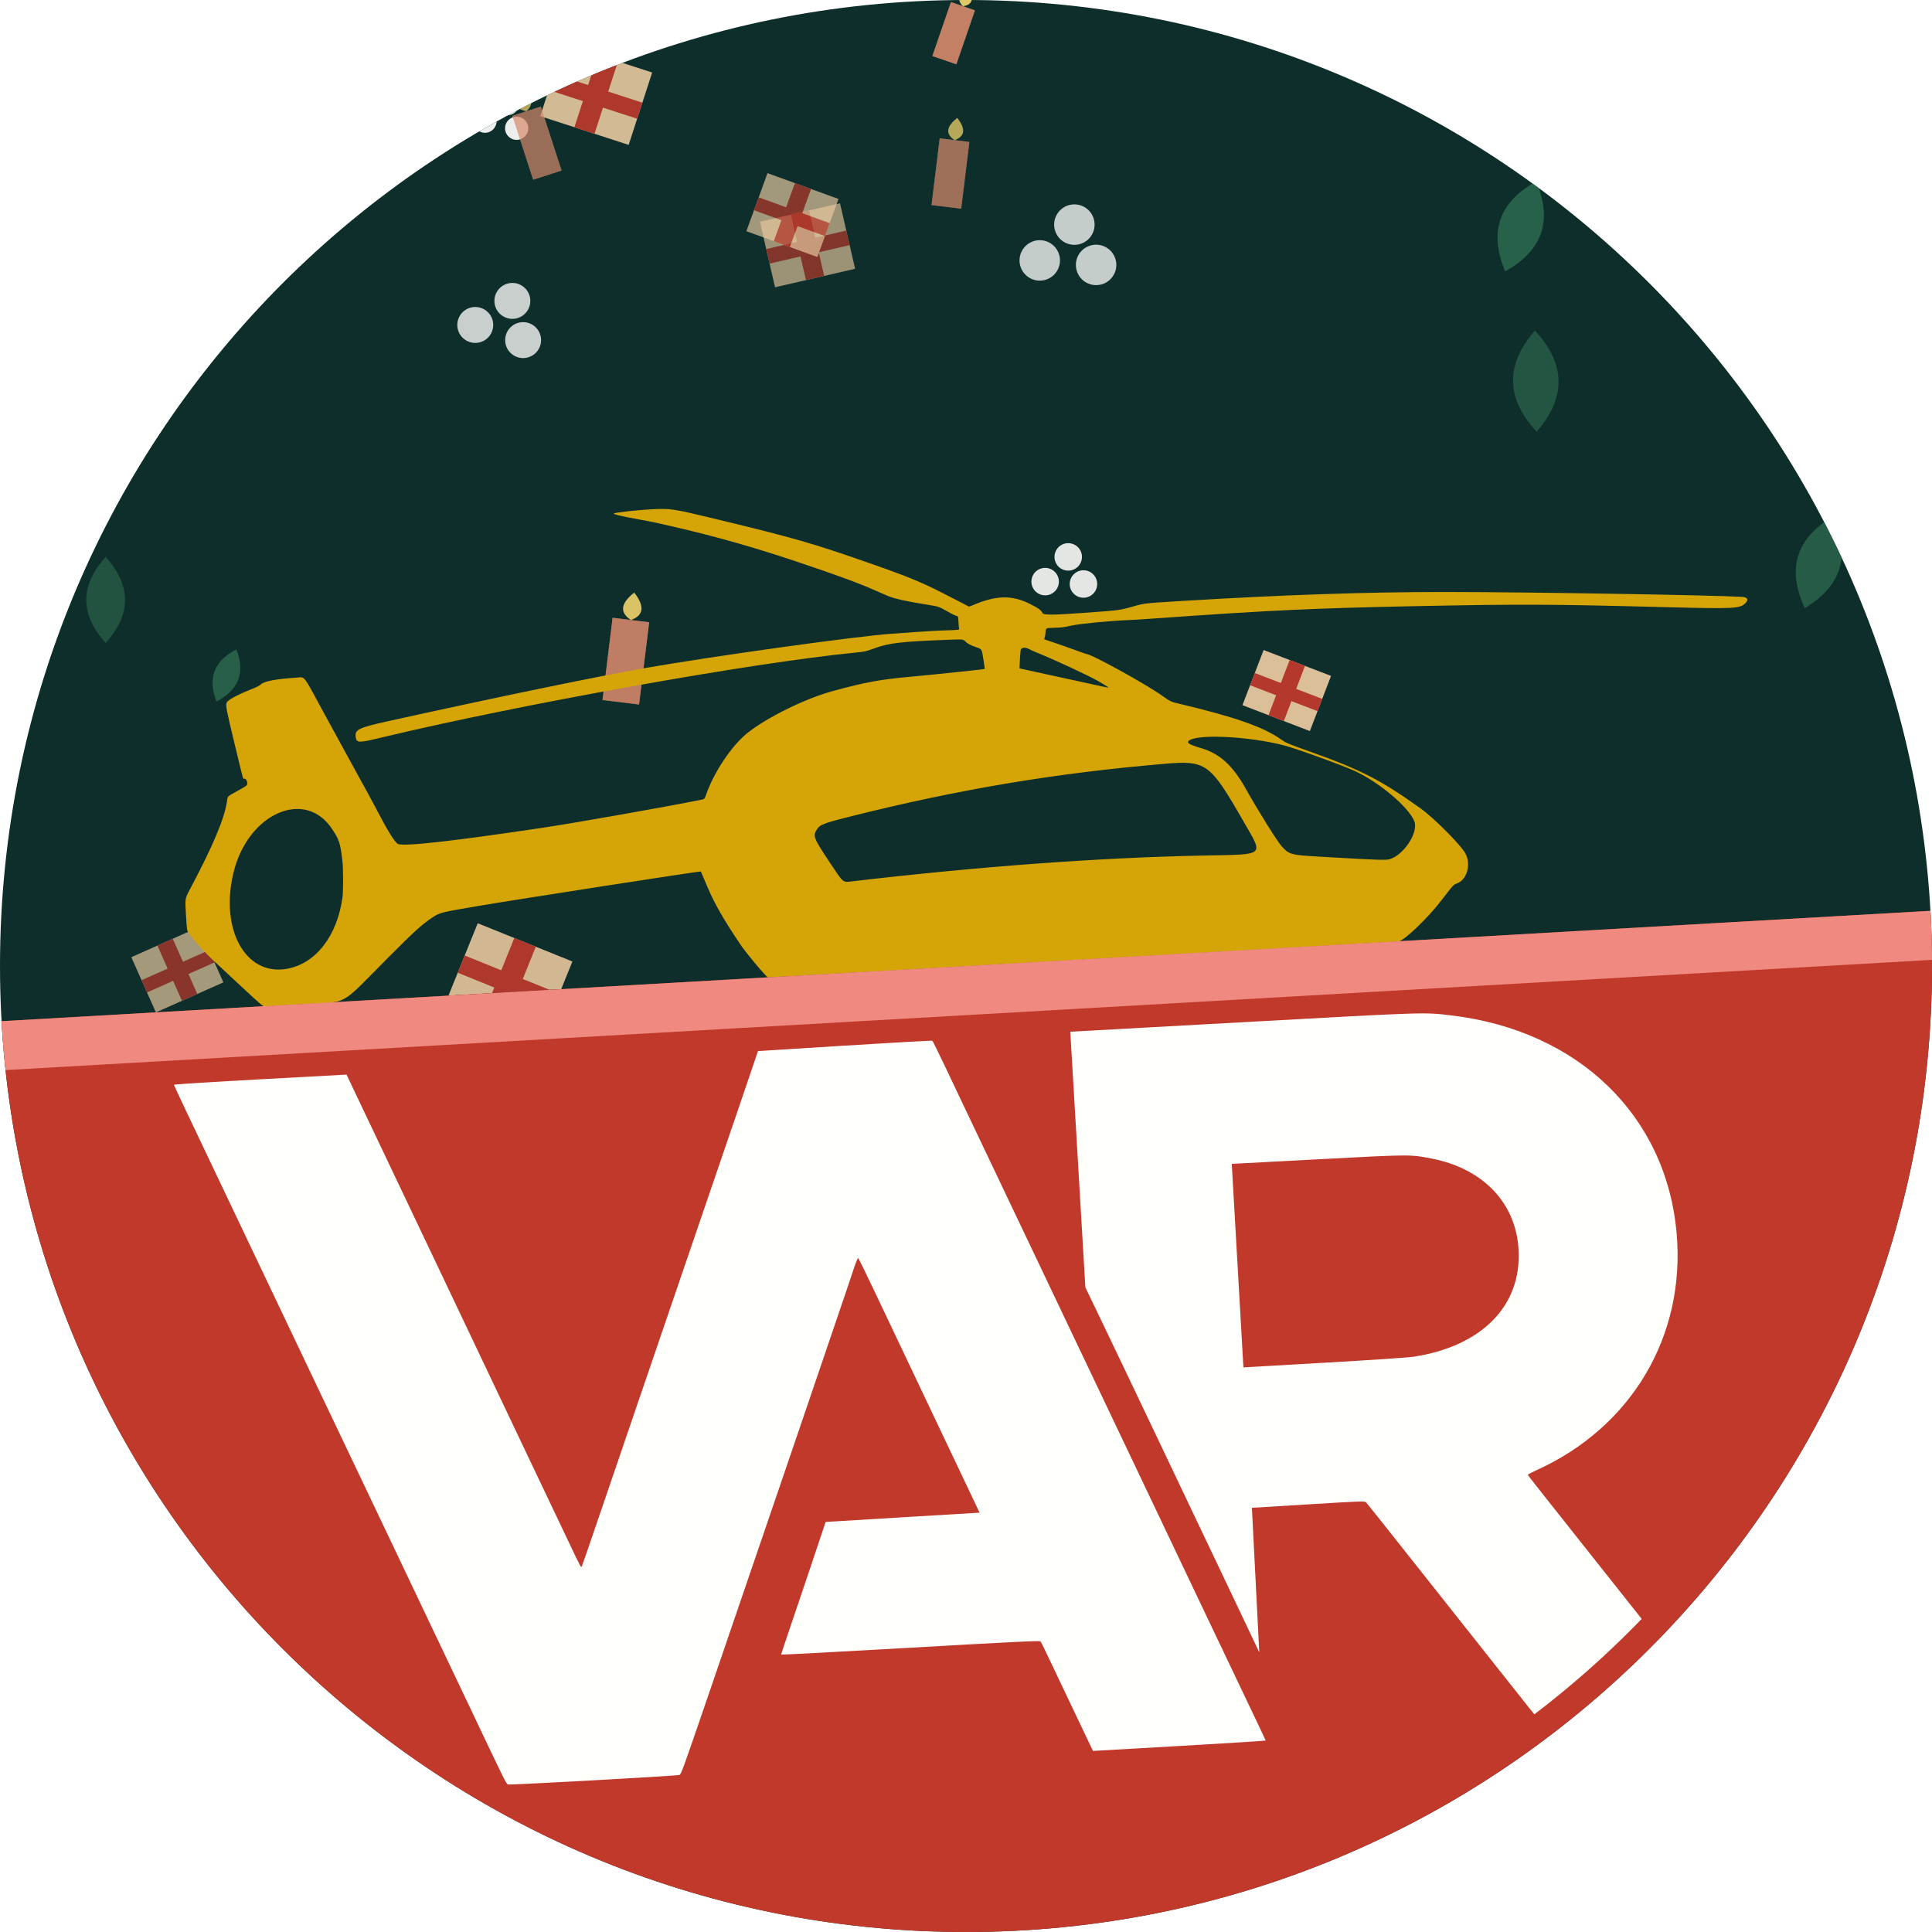
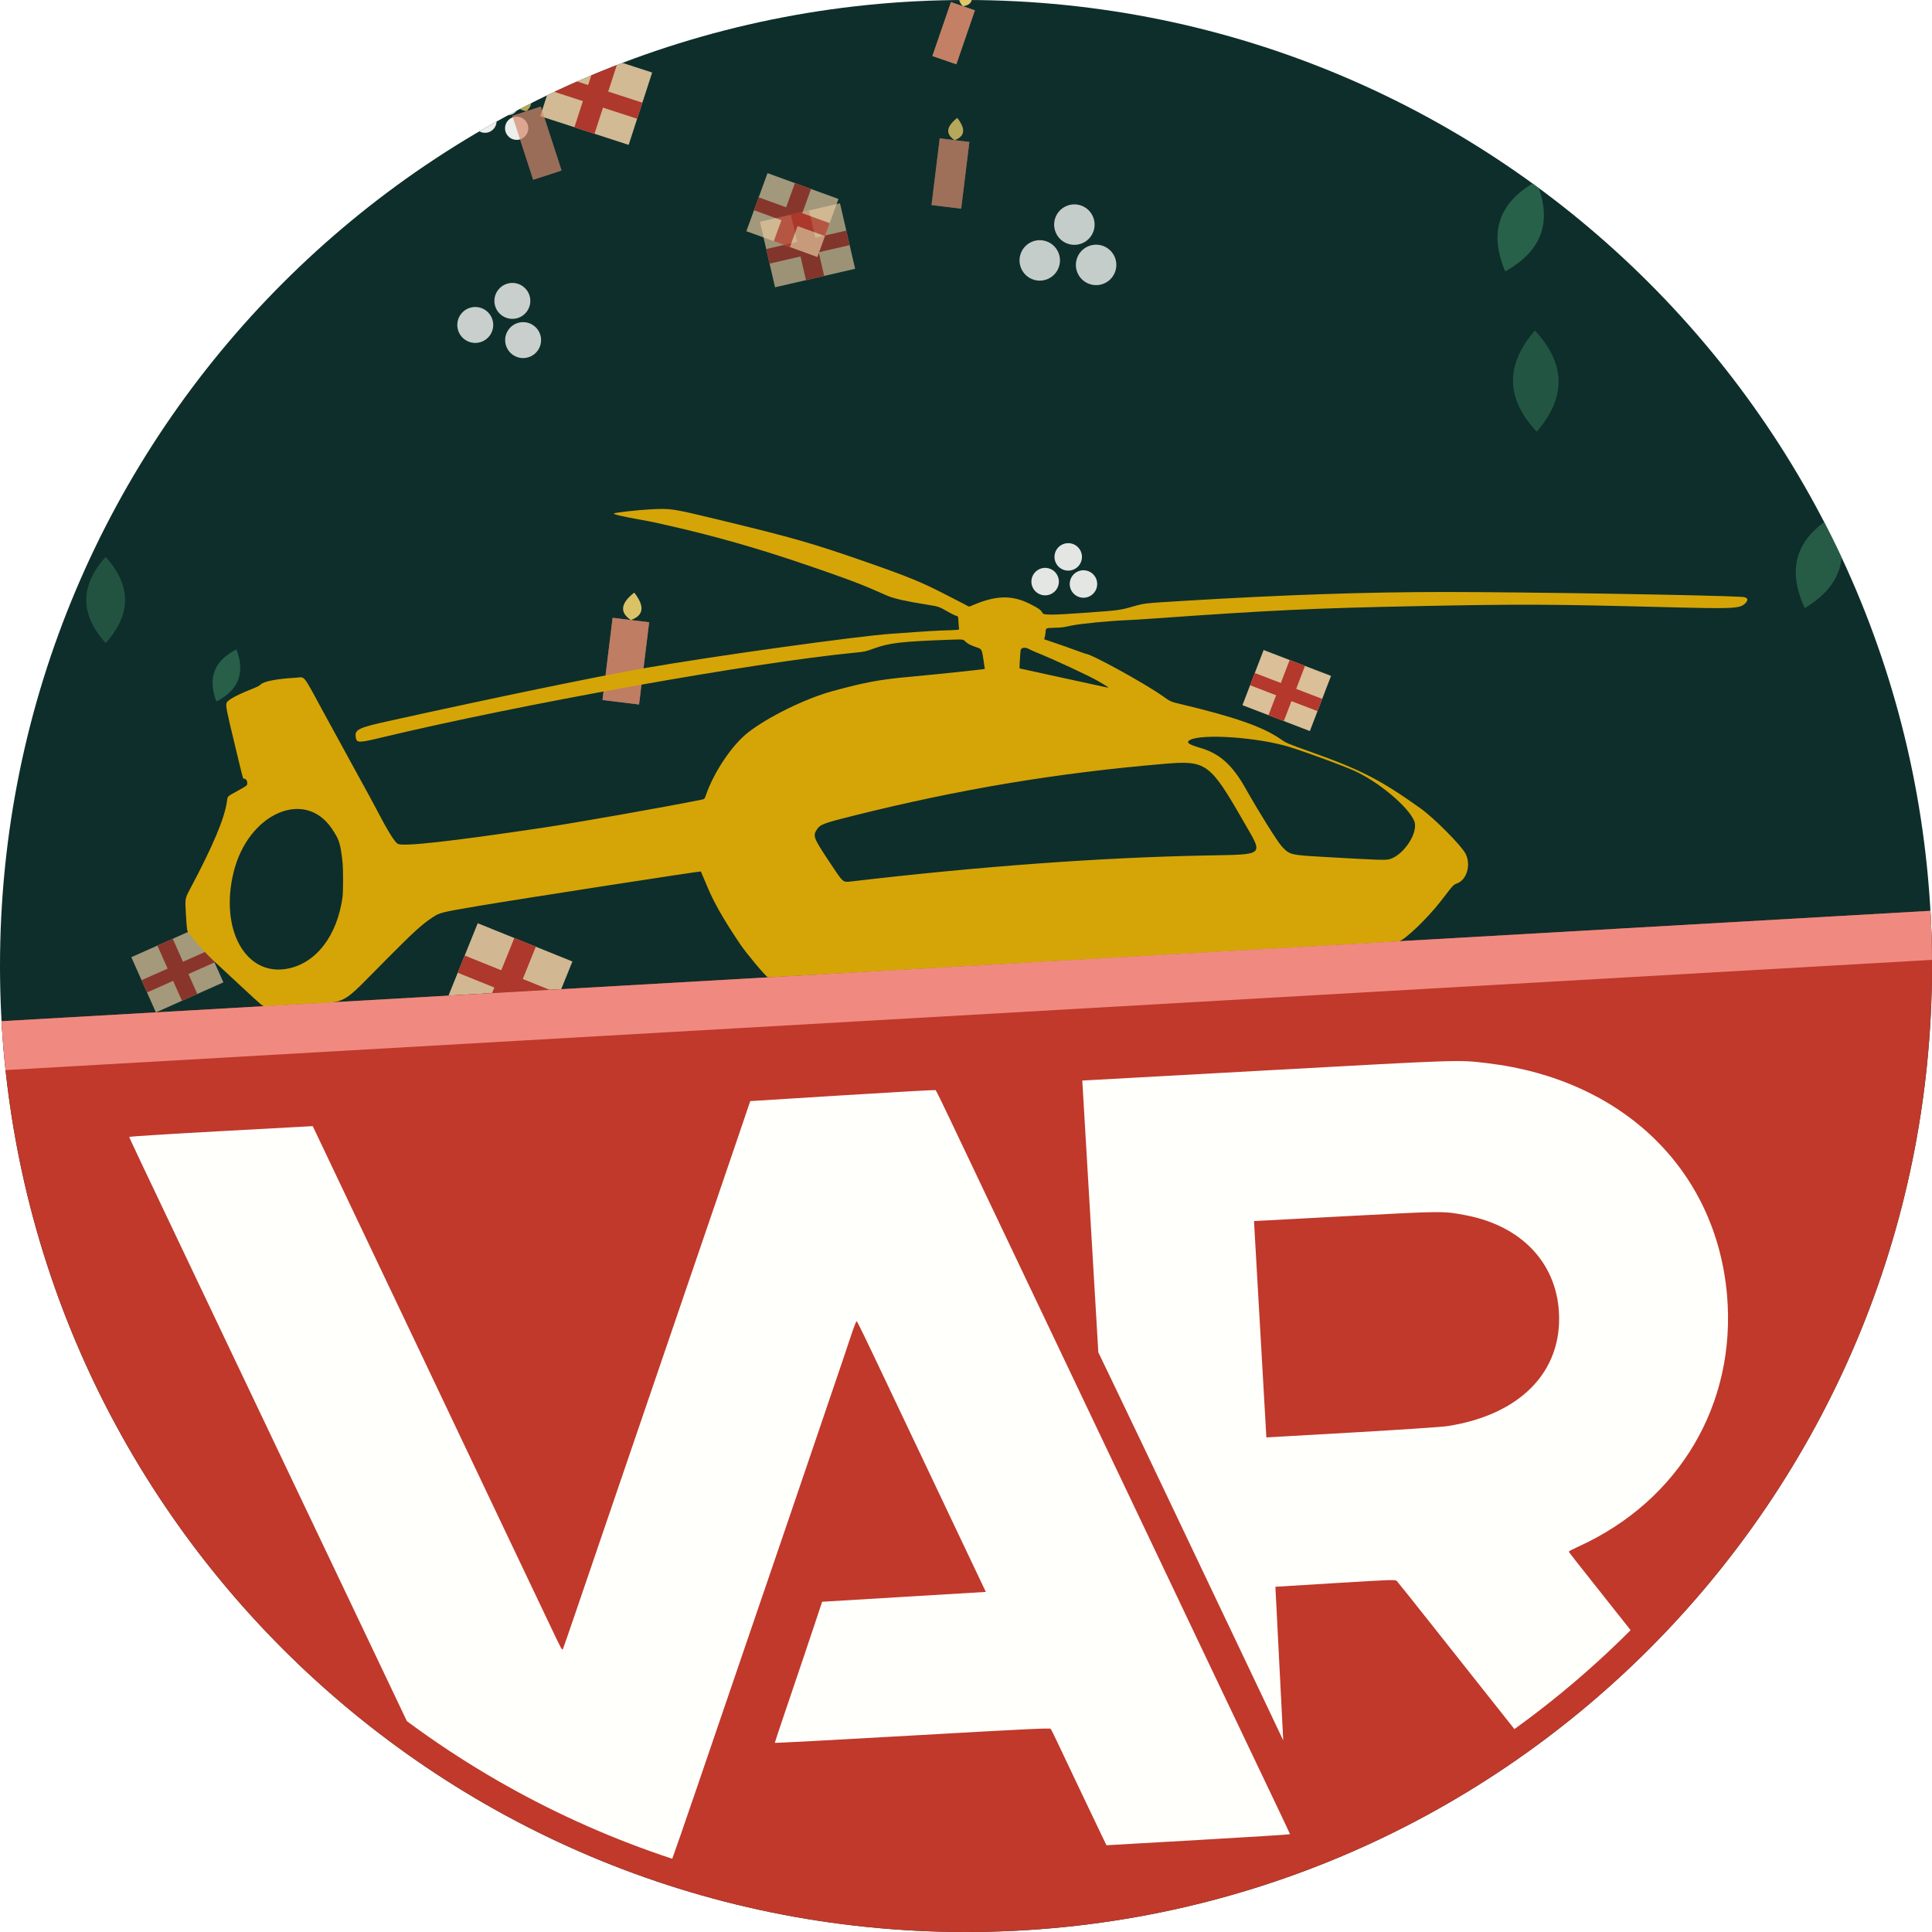
<svg xmlns="http://www.w3.org/2000/svg" viewBox="0 0 512 512" width="512" height="512">
  <defs>
    <clipPath id="e16">
      <circle cx="256" cy="256" r="256" />
    </clipPath>
  </defs>
  <g clip-path="url(#e16)">
    <circle cx="256" cy="256" r="256" fill="#0E2E2B" />
    <defs>
      <clipPath id="o17">
        <rect x="-512" y="-512" width="1536" height="768" transform="rotate(-3.275 256 256)" />
      </clipPath>
    </defs>
    <g clip-path="url(#o17)">
      <g transform="translate(110,11) scale(0.96) rotate(-17)" opacity="0.58">
        <path d="M0,-10 q9,10 0,20 q-9,-10 0,-20" fill="#2E6B4F" />
      </g>
      <g transform="translate(283,66) scale(1.34) rotate(-22)" opacity="0.76">
        <circle cx="-6" cy="0" r="4" fill="#FFFFFC" />
        <circle cx="3" cy="-4" r="4" fill="#FFFFFC" />
        <circle cx="4" cy="5" r="4" fill="#FFFFFC" />
      </g>
      <g transform="translate(133,31) scale(0.77) rotate(-14)" opacity="0.92">
        <circle cx="-6" cy="0" r="4" fill="#FFFFFC" />
        <circle cx="3" cy="-4" r="4" fill="#FFFFFC" />
        <circle cx="4" cy="5" r="4" fill="#FFFFFC" />
      </g>
      <g transform="translate(422,37) scale(0.90) rotate(6)" opacity="0.84">
        <circle cx="-6" cy="0" r="4" fill="#FFFFFC" />
        <circle cx="3" cy="-4" r="4" fill="#FFFFFC" />
        <circle cx="4" cy="5" r="4" fill="#FFFFFC" />
      </g>
      <g transform="translate(28,159) scale(1.14) rotate(0)" opacity="0.62">
        <path d="M0,-10 q9,10 0,20 q-9,-10 0,-20" fill="#2E6B4F" />
      </g>
      <g transform="translate(135,260) scale(1.23) rotate(22)" opacity="0.89">
        <rect x="-11" y="-9" width="22" height="18" fill="#E8C9A0" />
        <rect x="-2.5" y="-9" width="5" height="18" fill="#C0392B" />
        <rect x="-11" y="-1.5" width="22" height="4" fill="#C0392B" />
      </g>
      <g transform="translate(482,149) scale(1.27) rotate(17)" opacity="0.75">
        <path d="M0,-10 q9,10 0,20 q-9,-10 0,-20" fill="#2E6B4F" />
      </g>
      <g transform="translate(214,65) scale(0.99) rotate(-13)" opacity="0.65">
        <rect x="-11" y="-9" width="22" height="18" fill="#E8C9A0" />
        <rect x="-2.5" y="-9" width="5" height="18" fill="#C0392B" />
        <rect x="-11" y="-1.5" width="22" height="4" fill="#C0392B" />
      </g>
      <g transform="translate(25,117) scale(1.35) rotate(1)" opacity="0.81">
        <circle cx="-6" cy="0" r="4" fill="#FFFFFC" />
        <circle cx="3" cy="-4" r="4" fill="#FFFFFC" />
        <circle cx="4" cy="5" r="4" fill="#FFFFFC" />
      </g>
      <g transform="translate(60,179) scale(0.74) rotate(21)" opacity="0.80">
        <path d="M0,-10 q9,10 0,20 q-9,-10 0,-20" fill="#2E6B4F" />
      </g>
      <g transform="translate(133,85) scale(1.19) rotate(-9)" opacity="0.77">
        <circle cx="-6" cy="0" r="4" fill="#FFFFFC" />
        <circle cx="3" cy="-4" r="4" fill="#FFFFFC" />
        <circle cx="4" cy="5" r="4" fill="#FFFFFC" />
      </g>
      <g transform="translate(36,-2) scale(0.85) rotate(13)" opacity="0.80">
        <rect x="-4" y="-8" width="8" height="18" fill="#E8C9A0" />
        <rect x="-4" y="-8" width="8" height="18" fill="#C0392B" opacity=".45" />
        <path d="M0,-14 q4,4 0,6 q-4,-2 0,-6" fill="#F5D76E" />
      </g>
      <g transform="translate(47,257) scale(0.89) rotate(-24)" opacity="0.69">
        <rect x="-11" y="-9" width="22" height="18" fill="#E8C9A0" />
        <rect x="-2.5" y="-9" width="5" height="18" fill="#C0392B" />
        <rect x="-11" y="-1.5" width="22" height="4" fill="#C0392B" />
      </g>
      <g transform="translate(475,263) scale(1.18) rotate(23)" opacity="0.56">
        <circle cx="-6" cy="0" r="4" fill="#FFFFFC" />
        <circle cx="3" cy="-4" r="4" fill="#FFFFFC" />
        <circle cx="4" cy="5" r="4" fill="#FFFFFC" />
      </g>
      <g transform="translate(158,25) scale(1.12) rotate(18)" opacity="0.90">
        <rect x="-11" y="-9" width="22" height="18" fill="#E8C9A0" />
        <rect x="-2.5" y="-9" width="5" height="18" fill="#C0392B" />
        <rect x="-11" y="-1.5" width="22" height="4" fill="#C0392B" />
      </g>
      <g transform="translate(142,37) scale(0.99) rotate(-18)" opacity="0.70">
        <rect x="-4" y="-8" width="8" height="18" fill="#E8C9A0" />
        <rect x="-4" y="-8" width="8" height="18" fill="#C0392B" opacity=".45" />
        <path d="M0,-14 q4,4 0,6 q-4,-2 0,-6" fill="#F5D76E" />
      </g>
      <g transform="translate(163,-17) scale(0.73) rotate(-17)" opacity="0.86">
        <circle cx="-6" cy="0" r="4" fill="#FFFFFC" />
        <circle cx="3" cy="-4" r="4" fill="#FFFFFC" />
        <circle cx="4" cy="5" r="4" fill="#FFFFFC" />
      </g>
      <g transform="translate(530,149) scale(0.99) rotate(-15)" opacity="0.92">
        <rect x="-11" y="-9" width="22" height="18" fill="#E8C9A0" />
        <rect x="-2.5" y="-9" width="5" height="18" fill="#C0392B" />
        <rect x="-11" y="-1.5" width="22" height="4" fill="#C0392B" />
      </g>
      <g transform="translate(13,-4) scale(0.81) rotate(9)" opacity="0.61">
        <rect x="-11" y="-9" width="22" height="18" fill="#E8C9A0" />
        <rect x="-2.5" y="-9" width="5" height="18" fill="#C0392B" />
        <rect x="-11" y="-1.5" width="22" height="4" fill="#C0392B" />
      </g>
      <g transform="translate(282,152) scale(0.91) rotate(-23)" opacity="0.88">
        <circle cx="-6" cy="0" r="4" fill="#FFFFFC" />
        <circle cx="3" cy="-4" r="4" fill="#FFFFFC" />
        <circle cx="4" cy="5" r="4" fill="#FFFFFC" />
      </g>
      <g transform="translate(407,101) scale(1.34) rotate(-1)" opacity="0.65">
        <path d="M0,-10 q9,10 0,20 q-9,-10 0,-20" fill="#2E6B4F" />
      </g>
      <g transform="translate(252,45) scale(0.99) rotate(7)" opacity="0.72">
        <rect x="-4" y="-8" width="8" height="18" fill="#E8C9A0" />
        <rect x="-4" y="-8" width="8" height="18" fill="#C0392B" opacity=".45" />
        <path d="M0,-14 q4,4 0,6 q-4,-2 0,-6" fill="#F5D76E" />
      </g>
      <g transform="translate(255,-11) scale(0.87) rotate(-13)" opacity="0.63">
        <rect x="-4" y="-8" width="8" height="18" fill="#E8C9A0" />
        <rect x="-4" y="-8" width="8" height="18" fill="#C0392B" opacity=".45" />
        <path d="M0,-14 q4,4 0,6 q-4,-2 0,-6" fill="#F5D76E" />
      </g>
      <g transform="translate(210,57) scale(0.91) rotate(20)" opacity="0.68">
        <rect x="-11" y="-9" width="22" height="18" fill="#E8C9A0" />
        <rect x="-2.5" y="-9" width="5" height="18" fill="#C0392B" />
        <rect x="-11" y="-1.5" width="22" height="4" fill="#C0392B" />
      </g>
      <g transform="translate(527,99) scale(1.29) rotate(8)" opacity="0.87">
        <rect x="-11" y="-9" width="22" height="18" fill="#E8C9A0" />
        <rect x="-2.5" y="-9" width="5" height="18" fill="#C0392B" />
        <rect x="-11" y="-1.5" width="22" height="4" fill="#C0392B" />
      </g>
      <g transform="translate(253,8) scale(0.84) rotate(19)" opacity="0.91">
        <rect x="-4" y="-8" width="8" height="18" fill="#E8C9A0" />
        <rect x="-4" y="-8" width="8" height="18" fill="#C0392B" opacity=".45" />
        <path d="M0,-14 q4,4 0,6 q-4,-2 0,-6" fill="#F5D76E" />
      </g>
      <g transform="translate(166,174) scale(1.22) rotate(7)" opacity="0.88">
        <rect x="-4" y="-8" width="8" height="18" fill="#E8C9A0" />
        <rect x="-4" y="-8" width="8" height="18" fill="#C0392B" opacity=".45" />
        <path d="M0,-14 q4,4 0,6 q-4,-2 0,-6" fill="#F5D76E" />
      </g>
      <g transform="translate(341,183) scale(0.87) rotate(21)" opacity="0.93">
        <rect x="-11" y="-9" width="22" height="18" fill="#E8C9A0" />
        <rect x="-2.5" y="-9" width="5" height="18" fill="#C0392B" />
        <rect x="-11" y="-1.5" width="22" height="4" fill="#C0392B" />
      </g>
      <g transform="translate(454,63) scale(1.11) rotate(-15)" opacity="0.71">
        <rect x="-4" y="-8" width="8" height="18" fill="#E8C9A0" />
        <rect x="-4" y="-8" width="8" height="18" fill="#C0392B" opacity=".45" />
        <path d="M0,-14 q4,4 0,6 q-4,-2 0,-6" fill="#F5D76E" />
      </g>
      <g transform="translate(403,60) scale(1.26) rotate(19)" opacity="0.83">
        <path d="M0,-10 q9,10 0,20 q-9,-10 0,-20" fill="#2E6B4F" />
      </g>
    </g>
    <defs>
      <clipPath id="f18">
        <rect x="-512" y="256" width="1536" height="1024" transform="rotate(-3.275 256 256)" />
      </clipPath>
    </defs>
    <g clip-path="url(#f18)">
      <g transform="rotate(-3.275 256 256)">
        <g transform="translate(0,256)">
          <rect x="-512" y="0" width="1536" height="1024" fill="#C0392B" />
        </g>
      </g>
    </g>
    <g fill="#D5A507" transform="translate(49.00,134.89) scale(0.414)">
      <path d="M35.7 305.27C27.86 297.99 20 290.67 18.23 289.02C12.94 284.07 7.26 277.76 2.59 271.63C1.3 269.94 1.3 269.94 0.67 259.67C0.04 249.4 0.04 249.4 3.21 243.43C17.85 215.93 25.31 198.26 26.9 187.33C27.45 183.58 26.65 184.36 34.25 180.13C39.92 176.97 39.91 176.98 39.91 175.49C39.91 173.85 39.02 172.61 37.83 172.6C37.11 172.6 37.81 175.22 31.69 149.81C26.64 128.87 26.11 126.2 26.67 124.15C27.12 122.49 32.62 119.37 41.13 115.95C46.53 113.78 47.49 113.3 48.58 112.26C50.67 110.26 58.97 108.69 71.24 107.99C77.19 107.64 74.98 104.81 89.29 131.15C96.15 143.79 105.73 161.29 110.57 170.04C115.41 178.79 120.75 188.62 122.44 191.88C129.48 205.52 134.23 213.21 136.29 214.34C139.72 216.22 170.18 212.83 229.23 204.01C250.02 200.91 306.75 190.88 330.23 186.17C332.66 185.68 332.66 185.68 333.54 183.12C338.5 168.63 350.1 151.3 360.17 143.32C372.8 133.3 397.13 121.34 414.41 116.63C435.84 110.79 444.66 109.17 464.81 107.34C479.81 105.98 511.76 102.62 512.05 102.38C512.08 102.36 511.65 99.49 511.1 96.01C510.1 89.68 510.1 89.68 506.87 88.58C502.65 87.13 501 86.26 499.45 84.67C498.18 83.37 498.18 83.37 487.88 83.75C459.05 84.82 451.08 85.73 441.9 89.01C435.4 91.33 435.45 91.31 428.8 91.97C362.81 98.45 214.12 125.11 126.21 146.21C111.13 149.83 109.91 149.82 109.35 146.09C108.62 141.18 110.96 140.04 130.7 135.68C199.78 120.43 262.82 107.4 294.63 101.81C336.98 94.36 431.41 81.22 452.54 79.84C455.13 79.67 462.05 79.18 467.91 78.75C473.77 78.33 480.74 77.91 483.41 77.82C496.02 77.41 495.76 77.44 495.55 76.49C495.44 76.03 495.28 74.08 495.18 72.17C495.01 68.69 495.01 68.69 493.75 68.38C493.06 68.2 491.24 67.34 489.71 66.47C482.4 62.32 482.87 62.48 475.05 61.23C461.69 59.09 454.17 57.41 449.82 55.59C448.42 55 444.91 53.47 442.02 52.19C431.61 47.57 418.28 42.66 392.8 34.08C364.87 24.67 339.59 17.5 311.76 11.09C299.95 8.37 299.99 8.38 290.21 6.6C279.38 4.63 274.04 3.36 274.55 2.87C275.14 2.3 289.73 0.65 297.88 0.23C311.16 -0.46 311.55 -0.4 341.15 6.74C389.7 18.46 402.15 22.04 437.97 34.58C462.99 43.33 472.02 47.05 486.52 54.55C489.7 56.2 494.13 58.47 496.36 59.59C498.58 60.72 500.74 61.86 501.14 62.13C501.87 62.62 501.89 62.62 504.82 61.38C519.4 55.23 529.43 55.03 540.79 60.69C546.35 63.46 548.17 64.78 548.98 66.6C549.58 67.97 555.31 67.94 575.92 66.45C598.39 64.83 598.39 64.83 607.34 62.29C614.29 60.32 614.14 60.33 639.56 58.79C703.41 54.93 756.26 53.13 806.36 53.13C858.12 53.13 977.54 55.09 996.82 56.26C1000.43 56.48 1001.17 58.14 998.71 60.49C995.29 63.76 991.43 63.94 948.73 62.85C873.08 60.91 856.08 60.83 788.97 62.17C722.22 63.5 694.67 64.8 620.01 70.11C613.86 70.55 607 70.98 604.77 71.07C591.89 71.59 573.5 73.35 567.47 74.64C561.97 75.82 561.32 75.9 556.36 76.04C551.11 76.19 551.11 76.19 550.94 78.75C550.84 80.16 550.57 81.77 550.34 82.33C550.01 83.11 549.99 83.38 550.24 83.47C550.42 83.53 553.42 84.55 556.9 85.72C560.39 86.9 566.25 88.96 569.93 90.32C573.61 91.67 576.74 92.77 576.89 92.77C580.14 92.77 614.7 111.79 625.81 119.69C630.93 123.34 630.93 123.34 636.87 124.75C672.02 133.12 689.95 139.38 701.29 147.24C705.18 149.93 705.18 149.93 720.24 155.31C752.95 166.98 765.35 173.35 790.99 191.66C799.5 197.73 816.67 214.97 819.64 220.42C823.42 227.36 820.75 237.21 814.42 239.63C811.9 240.59 812.26 240.2 804.25 250.61C795.46 262.02 780.6 276.24 776.87 276.82C775.66 277 373.53 299.94 373.25 299.84C371.87 299.33 359.32 284.34 355.46 278.59C344.66 262.51 338.75 252.16 334.39 241.69C332.21 236.45 330.36 232.1 330.28 232.02C329.97 231.71 213.68 249.73 187.97 254.08C164.08 258.12 163.13 258.35 158.5 261.43C151.54 266.06 146.73 270.44 129.11 288.18C98.73 318.77 105.03 315.29 77.25 316.85C63.91 317.61 52.31 318.29 51.48 318.37C49.96 318.52 49.96 318.52 35.7 305.27ZM65.16 294.35C83.73 291.12 97.51 273.39 100.91 248.38C101.38 244.97 101.37 230.17 100.9 226C99.56 213.99 98.8 211.61 94.02 204.55C76.64 178.83 40.43 194.92 31.18 232.47C22.2 268.91 38.7 298.96 65.16 294.35ZM426.51 238.42C508.82 228.76 585.47 223.14 652.64 221.81C692.24 221.03 690.56 222.48 677.71 200.11C656.08 162.43 653.86 160.82 626.75 163.14C557.73 169.02 495.94 179.34 427.86 196.36C408.78 201.13 406.7 201.91 404.56 205.13C401.84 209.25 402.31 210.47 412.79 226.27C421.54 239.45 421.09 239.05 426.51 238.42ZM771.34 224.12C780.47 221.3 789.76 206.88 786.96 199.86C783.31 190.7 764.16 174.62 748.38 167.48C741.64 164.43 718.63 155.97 707.64 152.51C687.74 146.23 651.12 143.59 643.34 147.88C640.63 149.37 642.43 150.74 649.96 152.91C662.3 156.47 670.56 163.87 679.03 178.98C687.23 193.6 699.29 212.89 702.16 215.99C707.1 221.32 707.66 221.47 727.59 222.62C764.71 224.76 768.81 224.9 771.34 224.12ZM591.15 114.24C591.15 114.08 588 112.11 584.82 110.28C578.3 106.55 556.35 96.34 545.07 91.8C543.08 91 540.82 89.97 540.03 89.52C537.82 88.26 535.19 88.74 534.96 90.44C534.72 92.22 534.14 101.92 534.27 102.04C534.33 102.09 541.55 103.67 550.3 105.55C559.05 107.43 571.61 110.17 578.21 111.63C589.8 114.19 591.15 114.47 591.15 114.24Z" fill-rule="evenodd" />
    </g>
    <g transform="translate(256,256) rotate(-3.275)">
      <rect x="-614.4" y="0" width="1228.8" height="13" fill="#F08A80" />
    </g>
    <g transform="rotate(-3.275 256 256)">
      <defs>
        <clipPath id="wc19">
          <circle cx="256" cy="256" r="249.00" />
        </clipPath>
      </defs>
      <g clip-path="url(#wc19)">
-         <g fill="#FFFFFC" transform="translate(44.65,275.00) scale(0.39871)">
+         <g fill="#FFFFFC" transform="translate(32.03,288.10) scale(0.42394)">
          <path d="M195.1 478.09C193.93 477.63 193.3 476.14 173.69 427.85C169.31 417.07 161.96 399.04 157.36 387.77C144.85 357.16 130.53 321.99 124.7 307.6C121.86 300.58 116.25 286.82 112.24 277.02C99.77 246.52 89.4 221.12 84.01 207.84C76.29 188.85 63.1 156.48 36.82 92.04C5.35 14.87 0 1.67 0 1.08C0 0.81 25.85 0.66 57.45 0.74L114.9 0.89L119.73 12.77C122.38 19.3 128.74 34.93 133.87 47.51C145.14 75.16 159.52 110.48 170.14 136.58C174.45 147.19 182.06 165.9 187.05 178.15C196.26 200.76 206.8 226.67 220.74 260.99C224.99 271.44 230.49 284.93 232.96 290.97C235.43 297.02 240.44 309.31 244.09 318.29C251.9 337.51 251.75 337.2 252.42 336.01C252.69 335.53 256.69 325.8 261.33 314.39C269.84 293.41 277.55 274.47 295.12 231.29C300.44 218.23 308.05 199.52 312.04 189.73C318.74 173.26 325.93 155.59 346.48 105.11C350.8 94.49 358.42 75.79 363.41 63.54C368.4 51.29 376.16 32.19 380.66 21.08L388.83 0.89L446.64 0.59C478.44 0.43 504.66 0.45 504.91 0.64C505.16 0.82 508.67 9.11 512.7 19.04C516.73 28.98 524.11 47.13 529.11 59.38C541.84 90.6 555.55 124.24 565.9 149.64C570.75 161.56 578.1 179.6 582.23 189.73C586.36 199.85 593.99 218.56 599.17 231.29C604.36 244.03 612.91 265.01 618.18 277.91C633.59 315.68 644.01 341.24 650.83 358.08C654.35 366.73 659.95 380.49 663.29 388.66C666.63 396.82 673.22 412.99 677.95 424.58C682.68 436.18 689.46 452.8 693.03 461.52C696.6 470.24 699.52 477.52 699.52 477.7C699.52 477.88 673.66 478.03 642.04 478.03L584.56 478.03L581.68 471.05C577.2 460.19 560.23 418.53 557.18 410.93C555.68 407.17 554.19 403.76 553.87 403.36C553.42 402.77 535.39 402.61 467.27 402.61C419.95 402.61 381.24 402.46 381.24 402.26C381.24 402.07 384.56 393.72 388.61 383.71C396.8 363.5 408.21 335.11 412.82 323.49L415.81 315.92L467.08 315.77L518.34 315.62L513.87 304.63C511.41 298.59 505.44 283.89 500.59 271.97C495.75 260.05 487.88 240.68 483.1 228.92C478.32 217.16 470.83 198.72 466.45 187.95C450.59 148.87 447.82 142.25 447.34 142.09C447.07 142 445.2 146.13 443.18 151.28C441.16 156.42 434.67 172.52 428.75 187.05C422.83 201.59 414.81 221.36 410.93 231C407.04 240.63 399.56 259.07 394.3 271.97C376.24 316.27 366.82 339.41 358.64 359.56C345.14 392.83 338.8 408.42 330.37 429.04C311.03 476.38 310.36 477.95 309.1 478.28C307.23 478.79 196.4 478.6 195.1 478.09ZM881.95 474.91C879.81 472 876.03 466.65 856.48 438.84C852.23 432.79 840.49 416.09 830.38 401.72C820.26 387.35 807.21 368.78 801.36 360.45C784.84 336.91 776.14 324.62 775.21 323.48C774.4 322.5 772.01 322.45 736.79 322.59L699.23 322.74L698.93 370.83L698.63 418.92L690.21 398.15C685.57 386.72 677.74 367.49 672.81 355.4C667.87 343.32 660.52 325.28 656.47 315.32C652.42 305.36 644.8 286.65 639.54 273.75C634.28 260.85 625.94 240.41 621.01 228.33C616.08 216.24 608.68 198.2 604.57 188.24L597.09 170.13L596.94 85.03L596.79 -0.07L711.55 0.16C835.48 0.41 832.04 0.32 850.36 3.58C934.1 18.49 989.12 78.21 991.5 156.77C993.56 225.09 954.38 283.51 889.7 308.51C886.35 309.81 883.62 311.05 883.61 311.28C883.61 311.67 888.25 318.33 910.61 350.06C915.44 356.92 922.68 367.21 926.69 372.92C930.71 378.64 938.14 389.19 943.21 396.38C948.28 403.56 955.61 413.98 959.5 419.54C963.39 425.09 972.96 438.72 980.78 449.82C999.57 476.5 1000 477.12 1000 477.61C1000 477.84 973.95 478.03 942.12 478.03C884.24 478.03 884.24 478.03 881.95 474.91ZM812.44 228.62C858.16 224.16 885.99 198.77 885.99 161.52C885.99 130.34 865.44 106.28 831.53 97.74C817.42 94.19 818.24 94.23 756.09 93.98L698.93 93.75L698.93 161.48L698.93 229.22L752.61 229.22C784.27 229.22 808.81 228.97 812.44 228.62Z" fill-rule="evenodd" />
        </g>
      </g>
    </g>
  </g>
</svg>
